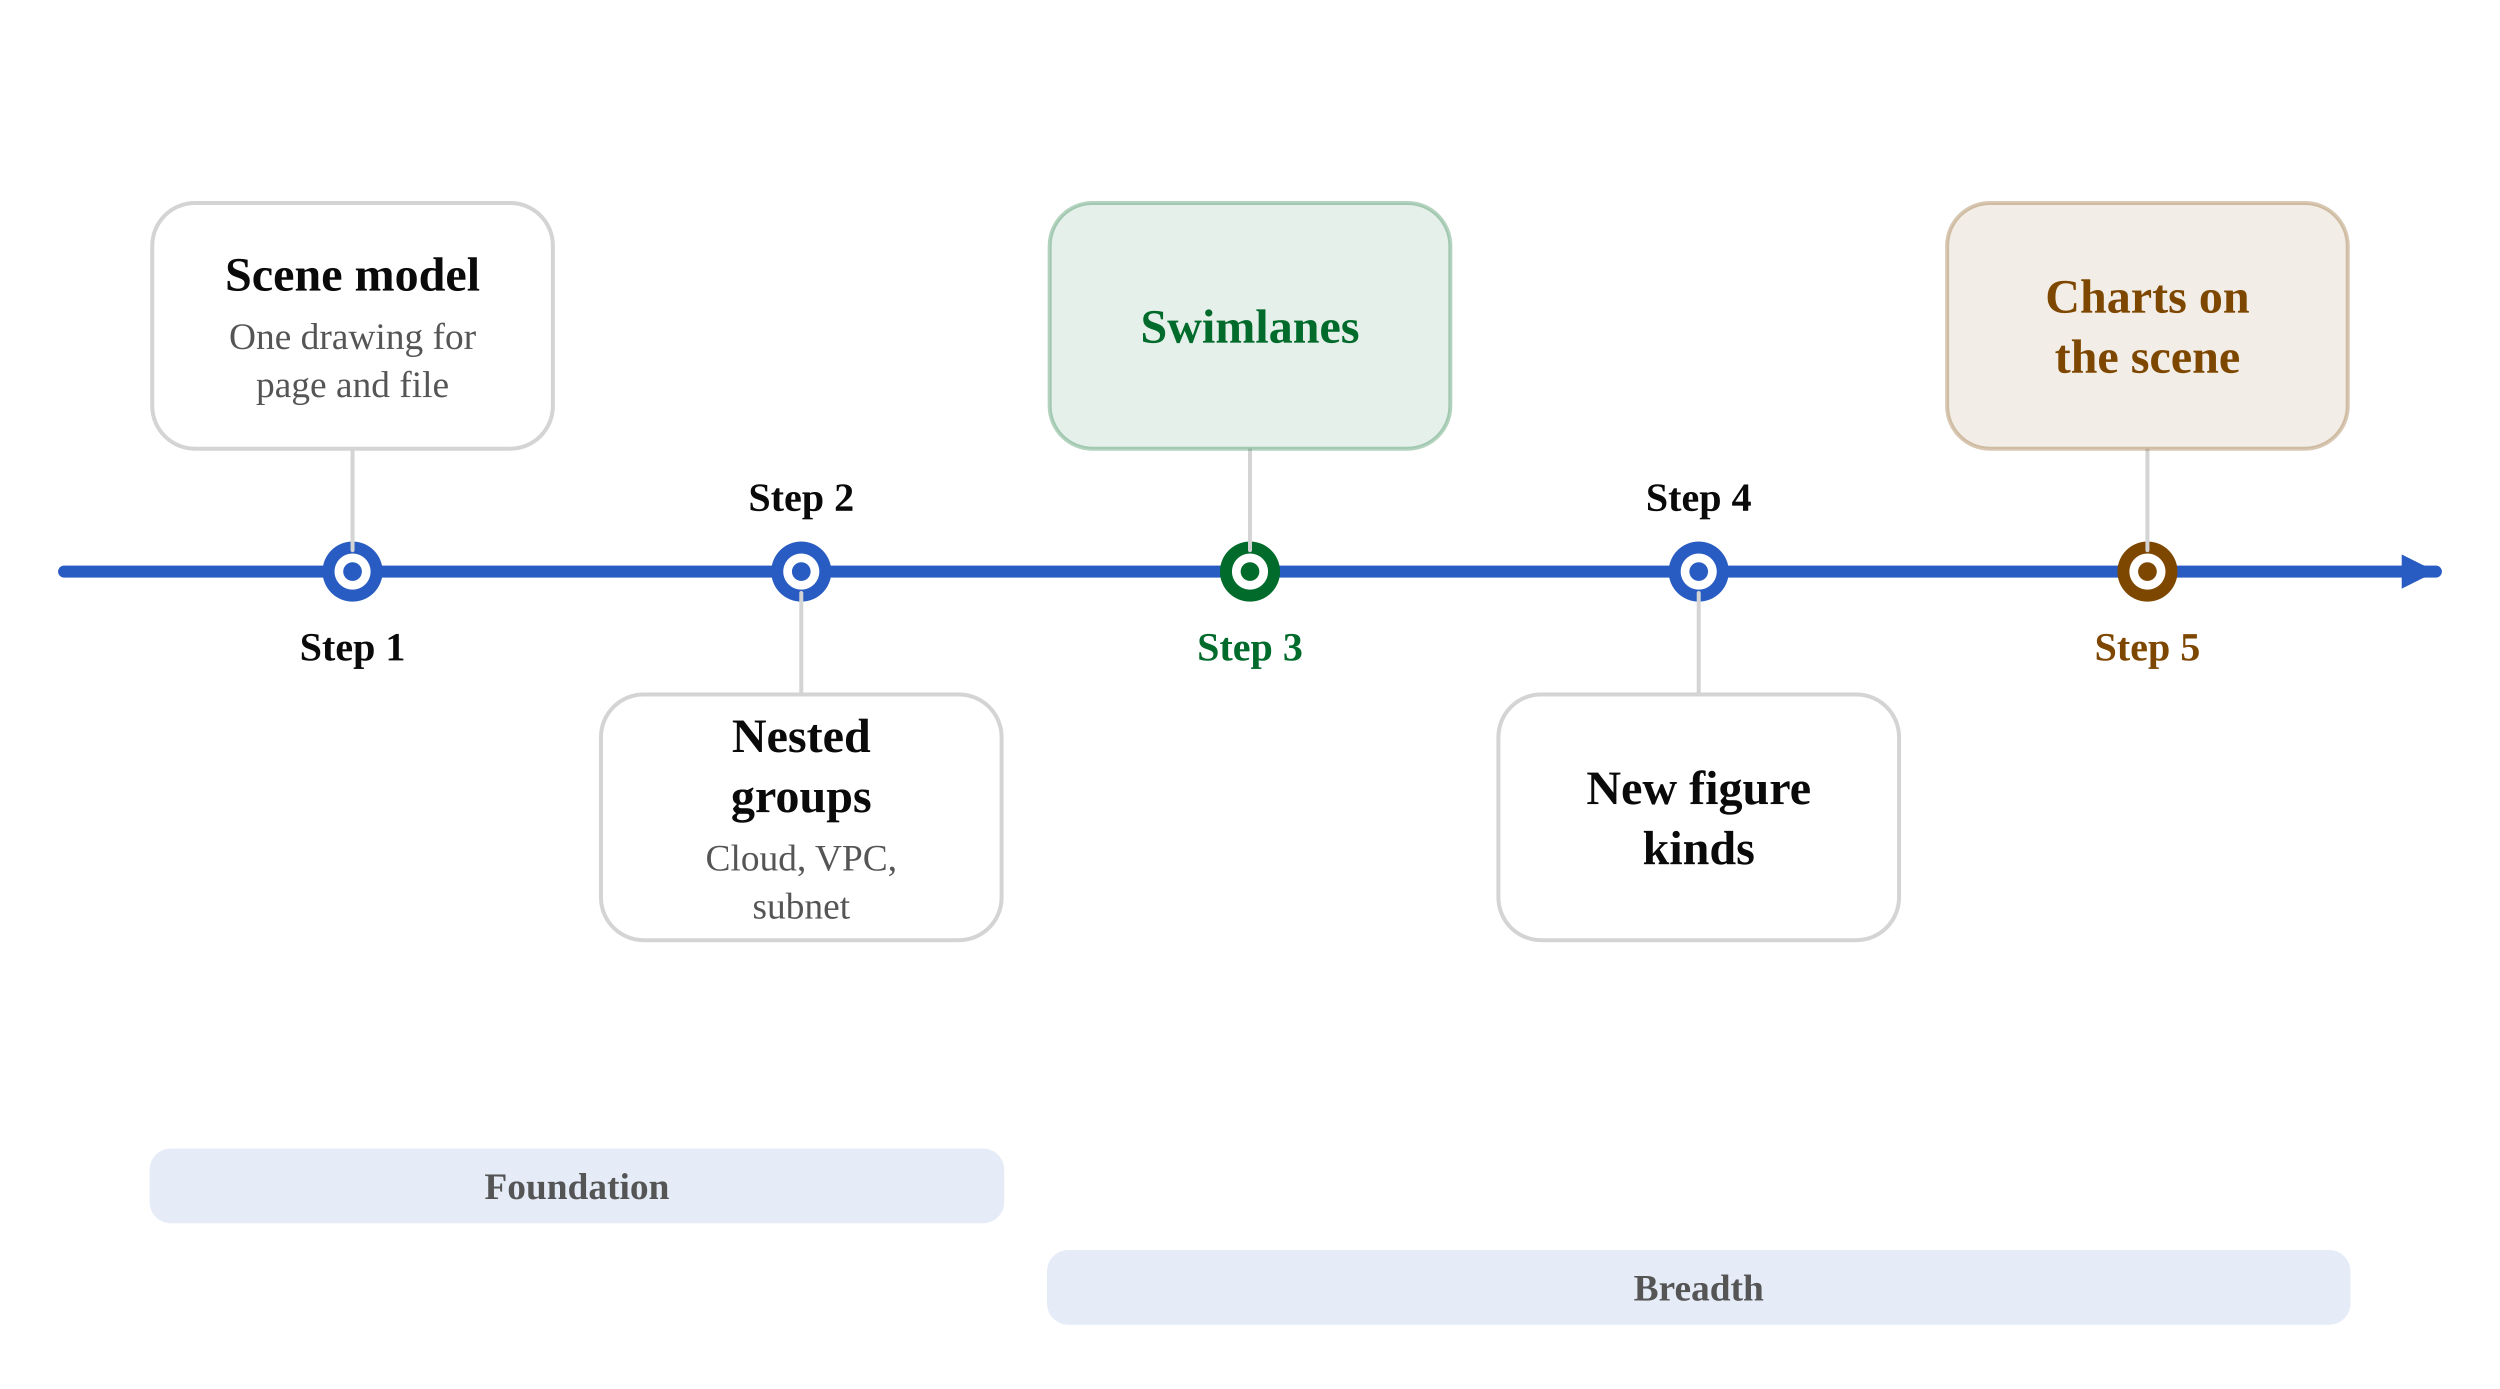
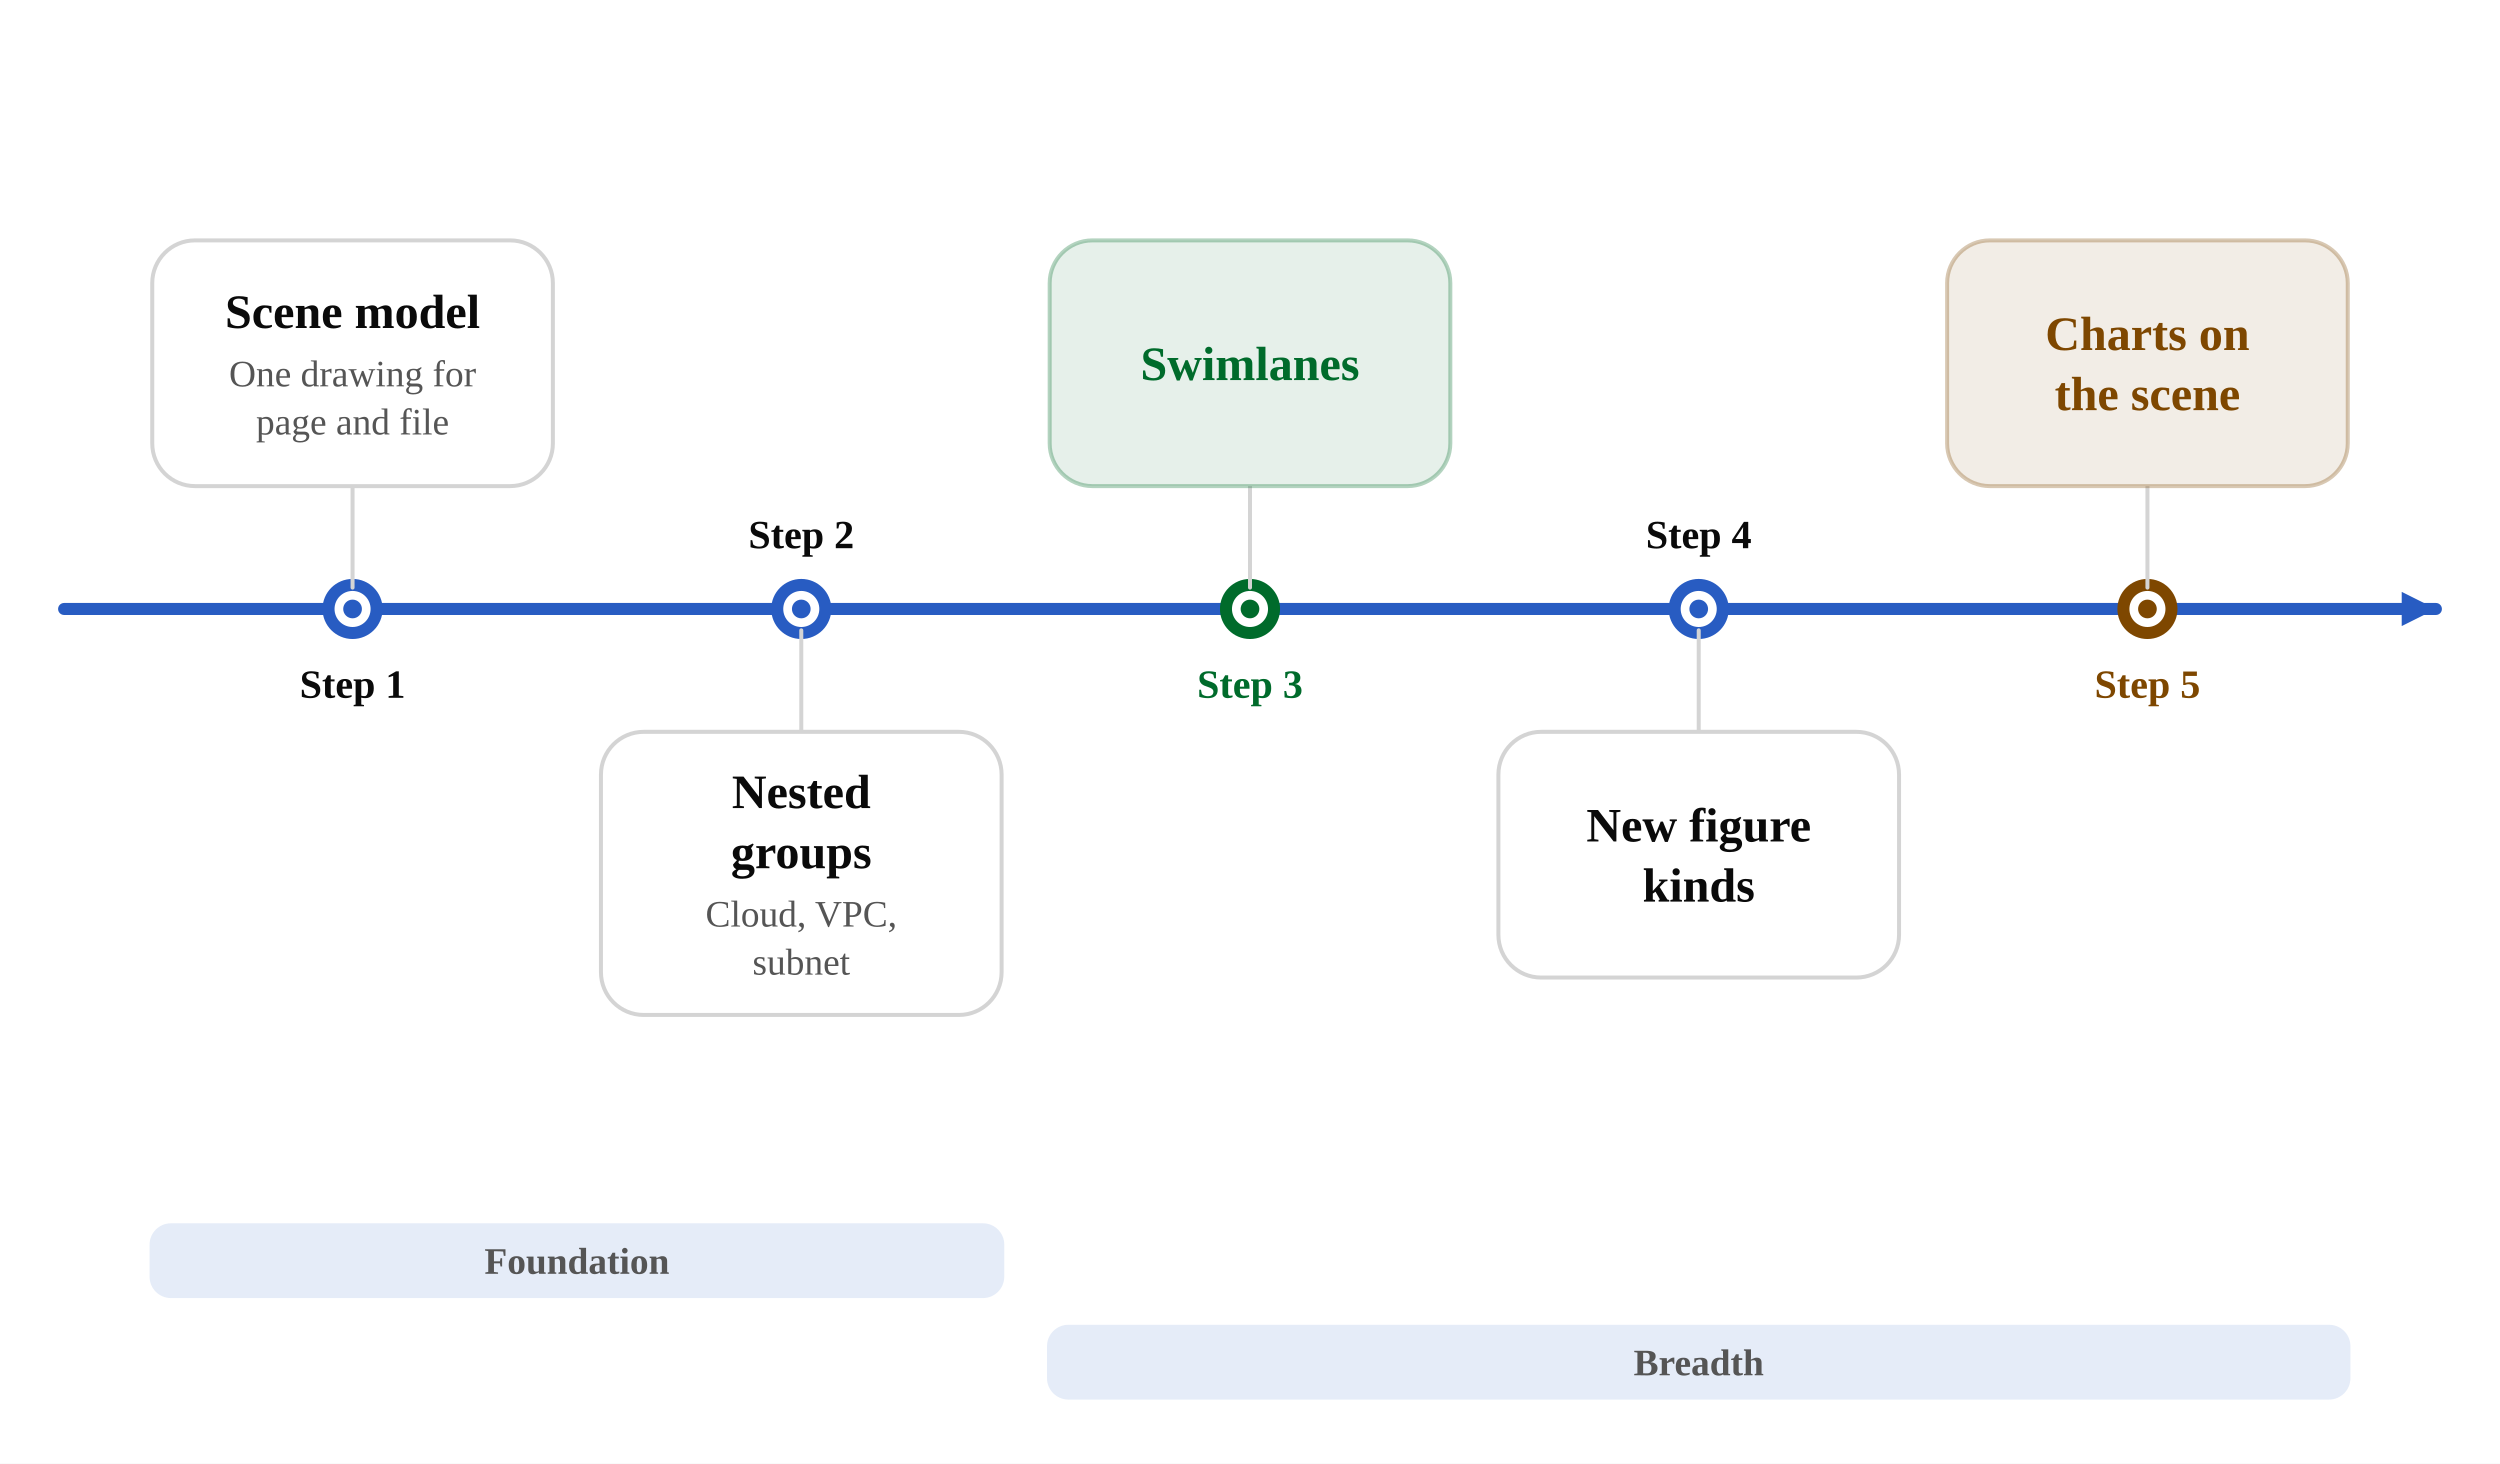
- <svg xmlns="http://www.w3.org/2000/svg" viewBox="0 0 936 520" class="av-tl" width="936" height="520" role="img">
+ <svg xmlns="http://www.w3.org/2000/svg" viewBox="0 0 936 548" class="av-tl" width="936" height="548" role="img">
  <style>.av-tl{--av-font:Inter,system-ui,sans-serif}.av-tl text{font-family:var(--av-font,inherit)}.av-tl .pulse{opacity:0}</style>
-   <rect width="936" height="520" fill="#ffffff" />
+   <rect width="936" height="548" fill="#ffffff" />
  <g class="region">
-     <rect x="56" y="430" width="320" height="28" rx="8" fill="#285cc2" fill-opacity="0.12" />
-     <text x="216" y="448.9" text-anchor="middle" font-size="14" font-weight="600" fill="#555555">Foundation</text>
+     <rect x="56" y="458" width="320" height="28" rx="8" fill="#285cc2" fill-opacity="0.12" />
+     <text x="216" y="476.9" text-anchor="middle" font-size="14" font-weight="600" fill="#555555">Foundation</text>
  </g>
  <g class="region">
-     <rect x="392" y="468" width="488" height="28" rx="8" fill="#285cc2" fill-opacity="0.12" />
-     <text x="636" y="486.9" text-anchor="middle" font-size="14" font-weight="600" fill="#555555">Breadth</text>
+     <rect x="392" y="496" width="488" height="28" rx="8" fill="#285cc2" fill-opacity="0.12" />
+     <text x="636" y="514.9" text-anchor="middle" font-size="14" font-weight="600" fill="#555555">Breadth</text>
  </g>
  <g class="edge" data-t="start end">
-     <path class="line" d="M24,214 L912,214" fill="none" stroke="#285cc2" stroke-width="4.5" stroke-linecap="round" pathLength="1" />
-     <polygon class="head" points="912,214 899.2,220.4 899.2,207.6" fill="#285cc2" />
-     <circle class="pulse" r="5.5" fill="#285cc2" style="offset-path:path('M24,214 L912,214')" />
+     <path class="line" d="M24,228 L912,228" fill="none" stroke="#285cc2" stroke-width="4.5" stroke-linecap="round" pathLength="1" />
+     <polygon class="head" points="912,228 899.2,234.4 899.2,221.6" fill="#285cc2" />
+     <circle class="pulse" r="5.5" fill="#285cc2" style="offset-path:path('M24,228 L912,228')" />
  </g>
  <g class="node" data-id="a:marker" data-t="a">
-     <path d="M123,214 a9,9 0 1 0 18,0 a9,9 0 1 0 -18,0 Z" fill="#ffffff" stroke="#285cc2" stroke-width="4.5" stroke-linejoin="round" />
-     <path d="M128.5,214 a3.5,3.5 0 1 0 7,0 a3.5,3.5 0 1 0 -7,0 Z" fill="#285cc2" />
-     <path class="line" d="M132,206 L132,168" fill="none" stroke="#d4d4d4" stroke-width="1.5" stroke-linecap="round" pathLength="1" />
+     <path d="M123,228 a9,9 0 1 0 18,0 a9,9 0 1 0 -18,0 Z" fill="#ffffff" stroke="#285cc2" stroke-width="4.5" stroke-linejoin="round" />
+     <path d="M128.5,228 a3.5,3.5 0 1 0 7,0 a3.5,3.5 0 1 0 -7,0 Z" fill="#285cc2" />
+     <path class="line" d="M132,220 L132,182" fill="none" stroke="#d4d4d4" stroke-width="1.5" stroke-linecap="round" pathLength="1" />
  </g>
  <g class="node" data-id="a:when" data-t="a">
-     <text x="132" y="247.25" text-anchor="middle" font-size="15" font-weight="700" fill="#0a0a0a">Step 1</text>
+     <text x="132" y="261.25" text-anchor="middle" font-size="15" font-weight="700" fill="#0a0a0a">Step 1</text>
  </g>
  <g class="node" data-id="a" data-t="a">
-     <rect x="57" y="76" width="150" height="92" rx="16" fill="#ffffff" />
-     <rect x="57" y="76" width="150" height="92" rx="16" fill="none" stroke="#d4d4d4" stroke-width="1.5" />
-     <text x="132" y="108.8" text-anchor="middle" font-size="18" font-weight="600" fill="#0a0a0a">Scene model</text>
-     <text x="132" y="130.65" text-anchor="middle" font-size="14" font-weight="400" fill="#555555">One drawing for</text>
-     <text x="132" y="148.65" text-anchor="middle" font-size="14" font-weight="400" fill="#555555">page and file</text>
+     <rect x="57" y="90" width="150" height="92" rx="16" fill="#ffffff" />
+     <rect x="57" y="90" width="150" height="92" rx="16" fill="none" stroke="#d4d4d4" stroke-width="1.5" />
+     <text x="132" y="122.8" text-anchor="middle" font-size="18" font-weight="600" fill="#0a0a0a">Scene model</text>
+     <text x="132" y="144.65" text-anchor="middle" font-size="14" font-weight="400" fill="#555555">One drawing for</text>
+     <text x="132" y="162.65" text-anchor="middle" font-size="14" font-weight="400" fill="#555555">page and file</text>
  </g>
  <g class="node" data-id="b:marker" data-t="b">
-     <path d="M291,214 a9,9 0 1 0 18,0 a9,9 0 1 0 -18,0 Z" fill="#ffffff" stroke="#285cc2" stroke-width="4.5" stroke-linejoin="round" />
-     <path d="M296.5,214 a3.5,3.5 0 1 0 7,0 a3.5,3.5 0 1 0 -7,0 Z" fill="#285cc2" />
-     <path class="line" d="M300,222 L300,260" fill="none" stroke="#d4d4d4" stroke-width="1.5" stroke-linecap="round" pathLength="1" />
+     <path d="M291,228 a9,9 0 1 0 18,0 a9,9 0 1 0 -18,0 Z" fill="#ffffff" stroke="#285cc2" stroke-width="4.5" stroke-linejoin="round" />
+     <path d="M296.5,228 a3.5,3.5 0 1 0 7,0 a3.5,3.5 0 1 0 -7,0 Z" fill="#285cc2" />
+     <path class="line" d="M300,236 L300,274" fill="none" stroke="#d4d4d4" stroke-width="1.5" stroke-linecap="round" pathLength="1" />
  </g>
  <g class="node" data-id="b:when" data-t="b">
-     <text x="300" y="191.25" text-anchor="middle" font-size="15" font-weight="700" fill="#0a0a0a">Step 2</text>
+     <text x="300" y="205.25" text-anchor="middle" font-size="15" font-weight="700" fill="#0a0a0a">Step 2</text>
  </g>
  <g class="node" data-id="b" data-t="b">
-     <rect x="225" y="260" width="150" height="92" rx="16" fill="#ffffff" />
-     <rect x="225" y="260" width="150" height="92" rx="16" fill="none" stroke="#d4d4d4" stroke-width="1.5" />
-     <text x="300" y="281.55" text-anchor="middle" font-size="18" font-weight="600" fill="#0a0a0a">Nested</text>
-     <text x="300" y="304.05" text-anchor="middle" font-size="18" font-weight="600" fill="#0a0a0a">groups</text>
-     <text x="300" y="325.9" text-anchor="middle" font-size="14" font-weight="400" fill="#555555">Cloud, VPC,</text>
-     <text x="300" y="343.9" text-anchor="middle" font-size="14" font-weight="400" fill="#555555">subnet</text>
+     <rect x="225" y="274" width="150" height="106" rx="16" fill="#ffffff" />
+     <rect x="225" y="274" width="150" height="106" rx="16" fill="none" stroke="#d4d4d4" stroke-width="1.5" />
+     <text x="300" y="302.55" text-anchor="middle" font-size="18" font-weight="600" fill="#0a0a0a">Nested</text>
+     <text x="300" y="325.05" text-anchor="middle" font-size="18" font-weight="600" fill="#0a0a0a">groups</text>
+     <text x="300" y="346.9" text-anchor="middle" font-size="14" font-weight="400" fill="#555555">Cloud, VPC,</text>
+     <text x="300" y="364.9" text-anchor="middle" font-size="14" font-weight="400" fill="#555555">subnet</text>
  </g>
  <g class="node" data-id="c:marker" data-t="c">
-     <path d="M459,214 a9,9 0 1 0 18,0 a9,9 0 1 0 -18,0 Z" fill="#ffffff" stroke="#006b2b" stroke-width="4.5" stroke-linejoin="round" />
-     <path d="M464.5,214 a3.5,3.5 0 1 0 7,0 a3.5,3.5 0 1 0 -7,0 Z" fill="#006b2b" />
-     <path class="line" d="M468,206 L468,168" fill="none" stroke="#d4d4d4" stroke-width="1.5" stroke-linecap="round" pathLength="1" />
+     <path d="M459,228 a9,9 0 1 0 18,0 a9,9 0 1 0 -18,0 Z" fill="#ffffff" stroke="#006b2b" stroke-width="4.5" stroke-linejoin="round" />
+     <path d="M464.5,228 a3.5,3.5 0 1 0 7,0 a3.5,3.5 0 1 0 -7,0 Z" fill="#006b2b" />
+     <path class="line" d="M468,220 L468,182" fill="none" stroke="#d4d4d4" stroke-width="1.5" stroke-linecap="round" pathLength="1" />
  </g>
  <g class="node" data-id="c:when" data-t="c">
-     <text x="468" y="247.25" text-anchor="middle" font-size="15" font-weight="700" fill="#006b2b">Step 3</text>
+     <text x="468" y="261.25" text-anchor="middle" font-size="15" font-weight="700" fill="#006b2b">Step 3</text>
  </g>
  <g class="node" data-id="c" data-t="c">
-     <rect x="393" y="76" width="150" height="92" rx="16" fill="#ffffff" />
-     <rect x="393" y="76" width="150" height="92" rx="16" fill="#006b2b" stroke="#006b2b" fill-opacity="0.1" stroke-opacity="0.3" stroke-width="1.5" />
-     <text x="468" y="128.3" text-anchor="middle" font-size="18" font-weight="600" fill="#006b2b">Swimlanes</text>
+     <rect x="393" y="90" width="150" height="92" rx="16" fill="#ffffff" />
+     <rect x="393" y="90" width="150" height="92" rx="16" fill="#006b2b" stroke="#006b2b" fill-opacity="0.1" stroke-opacity="0.3" stroke-width="1.5" />
+     <text x="468" y="142.3" text-anchor="middle" font-size="18" font-weight="600" fill="#006b2b">Swimlanes</text>
  </g>
  <g class="node" data-id="d:marker" data-t="d">
-     <path d="M627,214 a9,9 0 1 0 18,0 a9,9 0 1 0 -18,0 Z" fill="#ffffff" stroke="#285cc2" stroke-width="4.5" stroke-linejoin="round" />
-     <path d="M632.5,214 a3.5,3.5 0 1 0 7,0 a3.5,3.5 0 1 0 -7,0 Z" fill="#285cc2" />
-     <path class="line" d="M636,222 L636,260" fill="none" stroke="#d4d4d4" stroke-width="1.5" stroke-linecap="round" pathLength="1" />
+     <path d="M627,228 a9,9 0 1 0 18,0 a9,9 0 1 0 -18,0 Z" fill="#ffffff" stroke="#285cc2" stroke-width="4.5" stroke-linejoin="round" />
+     <path d="M632.5,228 a3.5,3.5 0 1 0 7,0 a3.5,3.5 0 1 0 -7,0 Z" fill="#285cc2" />
+     <path class="line" d="M636,236 L636,274" fill="none" stroke="#d4d4d4" stroke-width="1.5" stroke-linecap="round" pathLength="1" />
  </g>
  <g class="node" data-id="d:when" data-t="d">
-     <text x="636" y="191.25" text-anchor="middle" font-size="15" font-weight="700" fill="#0a0a0a">Step 4</text>
+     <text x="636" y="205.25" text-anchor="middle" font-size="15" font-weight="700" fill="#0a0a0a">Step 4</text>
  </g>
  <g class="node" data-id="d" data-t="d">
-     <rect x="561" y="260" width="150" height="92" rx="16" fill="#ffffff" />
-     <rect x="561" y="260" width="150" height="92" rx="16" fill="none" stroke="#d4d4d4" stroke-width="1.5" />
-     <text x="636" y="301.05" text-anchor="middle" font-size="18" font-weight="600" fill="#0a0a0a">New figure</text>
-     <text x="636" y="323.55" text-anchor="middle" font-size="18" font-weight="600" fill="#0a0a0a">kinds</text>
+     <rect x="561" y="274" width="150" height="92" rx="16" fill="#ffffff" />
+     <rect x="561" y="274" width="150" height="92" rx="16" fill="none" stroke="#d4d4d4" stroke-width="1.5" />
+     <text x="636" y="315.05" text-anchor="middle" font-size="18" font-weight="600" fill="#0a0a0a">New figure</text>
+     <text x="636" y="337.55" text-anchor="middle" font-size="18" font-weight="600" fill="#0a0a0a">kinds</text>
  </g>
  <g class="node" data-id="e:marker" data-t="e">
-     <path d="M795,214 a9,9 0 1 0 18,0 a9,9 0 1 0 -18,0 Z" fill="#ffffff" stroke="#7e4700" stroke-width="4.5" stroke-linejoin="round" />
-     <path d="M800.5,214 a3.5,3.5 0 1 0 7,0 a3.5,3.5 0 1 0 -7,0 Z" fill="#7e4700" />
-     <path class="line" d="M804,206 L804,168" fill="none" stroke="#d4d4d4" stroke-width="1.5" stroke-linecap="round" pathLength="1" />
+     <path d="M795,228 a9,9 0 1 0 18,0 a9,9 0 1 0 -18,0 Z" fill="#ffffff" stroke="#7e4700" stroke-width="4.5" stroke-linejoin="round" />
+     <path d="M800.5,228 a3.5,3.5 0 1 0 7,0 a3.5,3.5 0 1 0 -7,0 Z" fill="#7e4700" />
+     <path class="line" d="M804,220 L804,182" fill="none" stroke="#d4d4d4" stroke-width="1.5" stroke-linecap="round" pathLength="1" />
  </g>
  <g class="node" data-id="e:when" data-t="e">
-     <text x="804" y="247.25" text-anchor="middle" font-size="15" font-weight="700" fill="#7e4700">Step 5</text>
+     <text x="804" y="261.25" text-anchor="middle" font-size="15" font-weight="700" fill="#7e4700">Step 5</text>
  </g>
  <g class="node" data-id="e" data-t="e">
-     <rect x="729" y="76" width="150" height="92" rx="16" fill="#ffffff" />
-     <rect x="729" y="76" width="150" height="92" rx="16" fill="#7e4700" stroke="#7e4700" fill-opacity="0.1" stroke-opacity="0.3" stroke-width="1.5" />
-     <text x="804" y="117.05" text-anchor="middle" font-size="18" font-weight="600" fill="#7e4700">Charts on</text>
-     <text x="804" y="139.55" text-anchor="middle" font-size="18" font-weight="600" fill="#7e4700">the scene</text>
+     <rect x="729" y="90" width="150" height="92" rx="16" fill="#ffffff" />
+     <rect x="729" y="90" width="150" height="92" rx="16" fill="#7e4700" stroke="#7e4700" fill-opacity="0.1" stroke-opacity="0.3" stroke-width="1.5" />
+     <text x="804" y="131.05" text-anchor="middle" font-size="18" font-weight="600" fill="#7e4700">Charts on</text>
+     <text x="804" y="153.55" text-anchor="middle" font-size="18" font-weight="600" fill="#7e4700">the scene</text>
  </g>
</svg>
